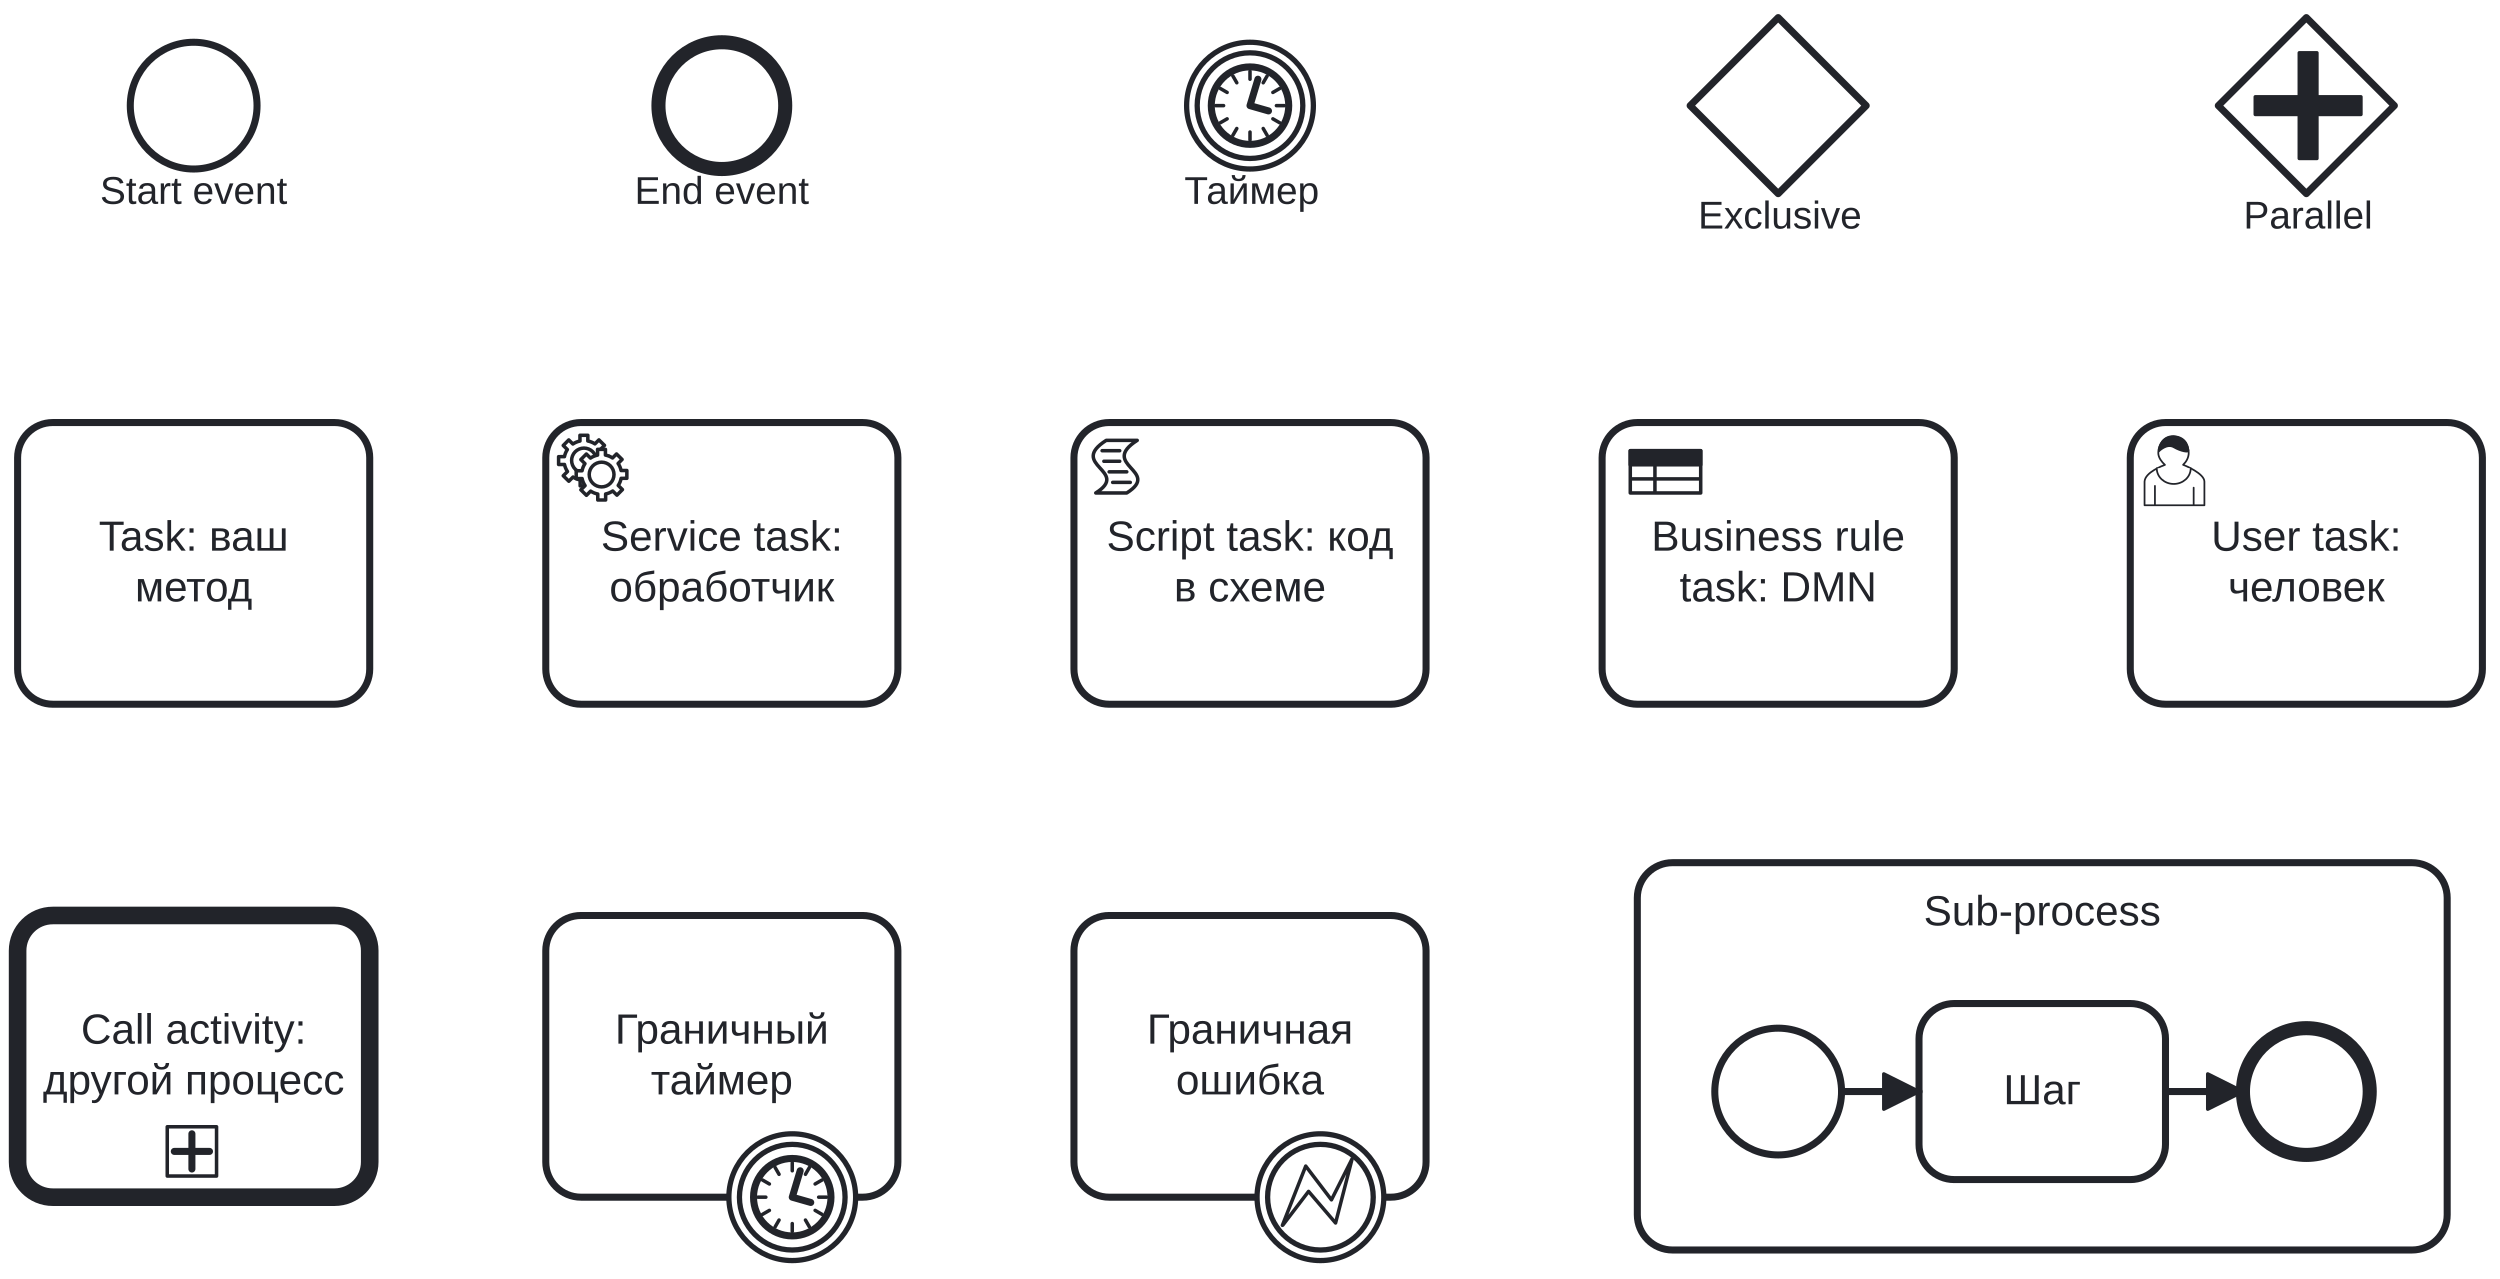
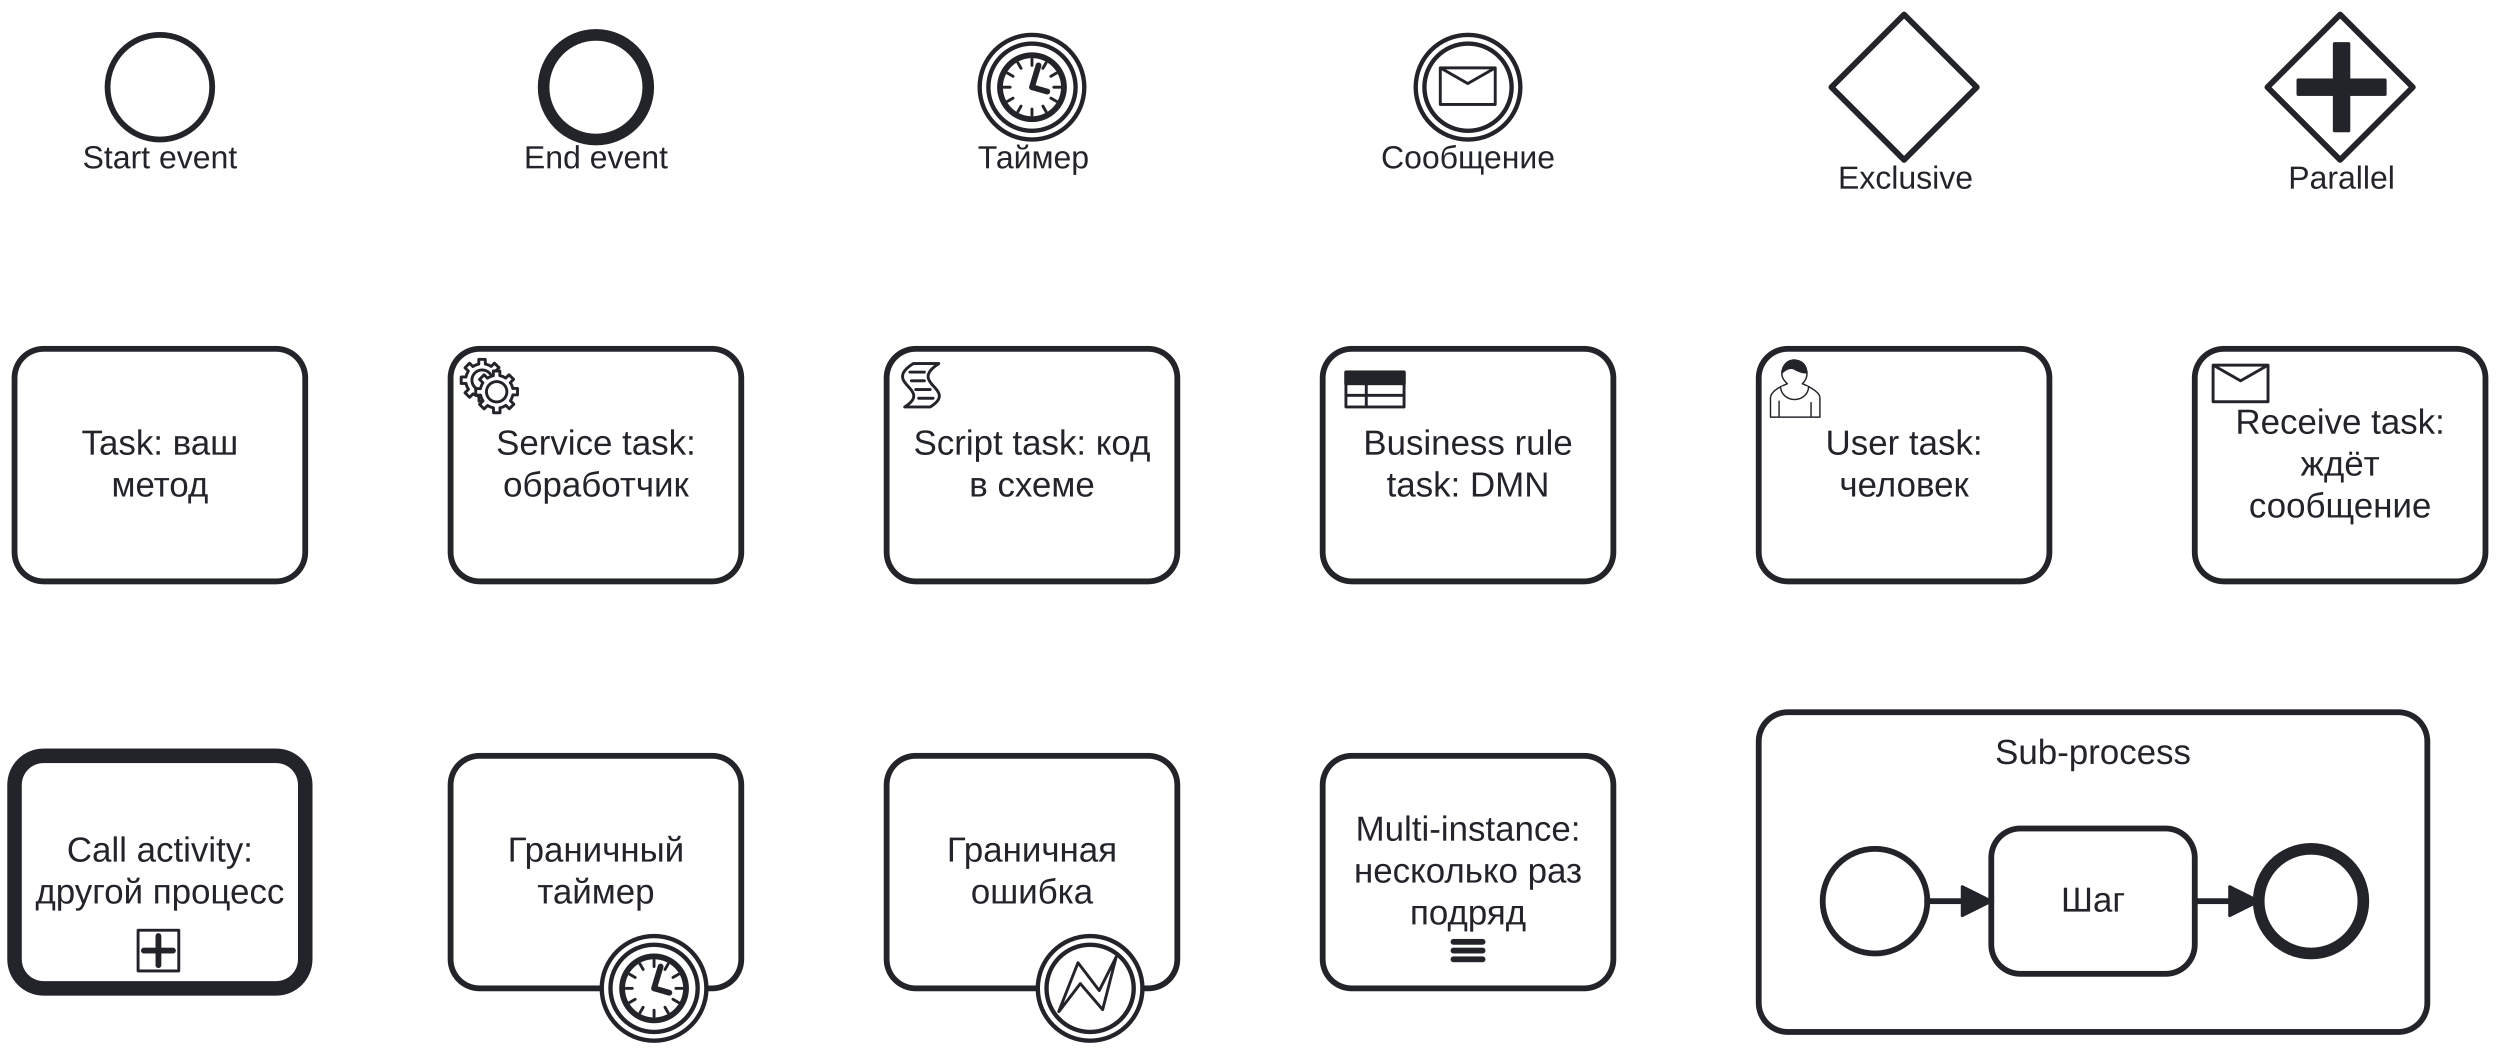
- <svg xmlns="http://www.w3.org/2000/svg" width="710" height="363" viewBox="25 30 710 363" version="1.1">
+ <svg xmlns="http://www.w3.org/2000/svg" width="860" height="363" viewBox="25 30 860 363" version="1.1">
  <rect x="-10000" y="-10000" width="20000" height="20000" fill="#ffffff" />
  <g class="djs-group">
    <g class="djs-element djs-shape" data-element-id="e0" style="display: block;" transform="matrix(1 0 0 1 62 42)">
      <g class="djs-visual">
        <circle cx="18" cy="18" r="18" style="stroke-linecap: round; stroke-linejoin: round; stroke: rgb(34, 36, 42); stroke-width: 2px; fill: white; fill-opacity: 0.95;" />
      </g>
      <rect class="djs-hit djs-hit-all" x="0" y="0" width="36" height="36" style="fill: none; stroke-opacity: 0; stroke: white; stroke-width: 15px;" />
    </g>
  </g>
  <g class="djs-group">
    <g class="djs-element djs-shape" data-element-id="e0_label" style="display: block;" transform="matrix(1 0 0 1 53 78)">
      <g class="djs-visual">
        <text lineHeight="1.2" class="djs-label" style="font-family: Arial, sans-serif; font-size: 11px; font-weight: normal; fill: rgb(34, 36, 42);">
          <tspan x="0.402" y="9.9">Start event</tspan>
        </text>
      </g>
      <rect class="djs-hit djs-hit-all" x="0" y="0" width="54" height="14" style="fill: none; stroke-opacity: 0; stroke: white; stroke-width: 15px;" />
    </g>
  </g>
  <g class="djs-group">
    <g class="djs-element djs-shape" data-element-id="e1" style="display: block;" transform="matrix(1 0 0 1 212 42)">
      <g class="djs-visual">
        <circle cx="18" cy="18" r="18" style="stroke-linecap: round; stroke-linejoin: round; stroke: rgb(34, 36, 42); stroke-width: 4px; fill: white; fill-opacity: 0.95;" />
      </g>
      <rect class="djs-hit djs-hit-all" x="0" y="0" width="36" height="36" style="fill: none; stroke-opacity: 0; stroke: white; stroke-width: 15px;" />
    </g>
  </g>
  <g class="djs-group">
    <g class="djs-element djs-shape" data-element-id="e1_label" style="display: block;" transform="matrix(1 0 0 1 205 78)">
      <g class="djs-visual">
        <text lineHeight="1.2" class="djs-label" style="font-family: Arial, sans-serif; font-size: 11px; font-weight: normal; fill: rgb(34, 36, 42);">
          <tspan x="0.231" y="9.9">End event</tspan>
        </text>
      </g>
      <rect class="djs-hit djs-hit-all" x="0" y="0" width="50" height="14" style="fill: none; stroke-opacity: 0; stroke: white; stroke-width: 15px;" />
    </g>
  </g>
  <g class="djs-group">
    <g class="djs-element djs-shape" data-element-id="e2" style="display: block;" transform="matrix(1 0 0 1 362 42)">
      <g class="djs-visual">
        <circle cx="18" cy="18" r="18" style="stroke-linecap: round; stroke-linejoin: round; stroke: rgb(34, 36, 42); stroke-width: 1.5px; fill: white; fill-opacity: 0.95;" />
        <circle cx="18" cy="18" r="15" style="stroke-linecap: round; stroke-linejoin: round; stroke: rgb(34, 36, 42); stroke-width: 1.5px; fill: none;" />
        <circle cx="18" cy="18" r="11" style="stroke-linecap: round; stroke-linejoin: round; stroke: rgb(34, 36, 42); stroke-width: 2px; fill: white;" />
        <path d="M 18,18 l 2.25,-7.5 m -2.25,7.5 l 5.25,1.5 " style="fill: none; stroke-linecap: round; stroke-linejoin: round; stroke: rgb(34, 36, 42); stroke-width: 2px;" />
        <path transform="rotate(0,18,18)" d="M 18,18 m 0,7.5 l -0,2.25 " style="fill: none; stroke-linecap: round; stroke-linejoin: round; stroke: rgb(34, 36, 42); stroke-width: 1px;" />
        <path transform="rotate(30,18,18)" d="M 18,18 m 0,7.5 l -0,2.25 " style="fill: none; stroke-linecap: round; stroke-linejoin: round; stroke: rgb(34, 36, 42); stroke-width: 1px;" />
        <path transform="rotate(60,18,18)" d="M 18,18 m 0,7.5 l -0,2.25 " style="fill: none; stroke-linecap: round; stroke-linejoin: round; stroke: rgb(34, 36, 42); stroke-width: 1px;" />
        <path transform="rotate(90,18,18)" d="M 18,18 m 0,7.5 l -0,2.25 " style="fill: none; stroke-linecap: round; stroke-linejoin: round; stroke: rgb(34, 36, 42); stroke-width: 1px;" />
        <path transform="rotate(120,18,18)" d="M 18,18 m 0,7.5 l -0,2.25 " style="fill: none; stroke-linecap: round; stroke-linejoin: round; stroke: rgb(34, 36, 42); stroke-width: 1px;" />
        <path transform="rotate(150,18,18)" d="M 18,18 m 0,7.5 l -0,2.25 " style="fill: none; stroke-linecap: round; stroke-linejoin: round; stroke: rgb(34, 36, 42); stroke-width: 1px;" />
        <path transform="rotate(180,18,18)" d="M 18,18 m 0,7.5 l -0,2.25 " style="fill: none; stroke-linecap: round; stroke-linejoin: round; stroke: rgb(34, 36, 42); stroke-width: 1px;" />
        <path transform="rotate(210,18,18)" d="M 18,18 m 0,7.5 l -0,2.25 " style="fill: none; stroke-linecap: round; stroke-linejoin: round; stroke: rgb(34, 36, 42); stroke-width: 1px;" />
        <path transform="rotate(240,18,18)" d="M 18,18 m 0,7.5 l -0,2.25 " style="fill: none; stroke-linecap: round; stroke-linejoin: round; stroke: rgb(34, 36, 42); stroke-width: 1px;" />
        <path transform="rotate(270,18,18)" d="M 18,18 m 0,7.5 l -0,2.25 " style="fill: none; stroke-linecap: round; stroke-linejoin: round; stroke: rgb(34, 36, 42); stroke-width: 1px;" />
        <path transform="rotate(300,18,18)" d="M 18,18 m 0,7.5 l -0,2.25 " style="fill: none; stroke-linecap: round; stroke-linejoin: round; stroke: rgb(34, 36, 42); stroke-width: 1px;" />
        <path transform="rotate(330,18,18)" d="M 18,18 m 0,7.5 l -0,2.25 " style="fill: none; stroke-linecap: round; stroke-linejoin: round; stroke: rgb(34, 36, 42); stroke-width: 1px;" />
      </g>
      <rect class="djs-hit djs-hit-all" x="0" y="0" width="36" height="36" style="fill: none; stroke-opacity: 0; stroke: white; stroke-width: 15px;" />
    </g>
  </g>
  <g class="djs-group">
    <g class="djs-element djs-shape" data-element-id="e2_label" style="display: block;" transform="matrix(1 0 0 1 361 78)">
      <g class="djs-visual">
        <text lineHeight="1.2" class="djs-label" style="font-family: Arial, sans-serif; font-size: 11px; font-weight: normal; fill: rgb(34, 36, 42);">
          <tspan x="0.357" y="9.9">Таймер</tspan>
        </text>
      </g>
      <rect class="djs-hit djs-hit-all" x="0" y="0" width="39" height="14" style="fill: none; stroke-opacity: 0; stroke: white; stroke-width: 15px;" />
    </g>
  </g>
  <g class="djs-group">
-     <g class="djs-element djs-shape" data-element-id="e3" style="display: block;" transform="matrix(1 0 0 1 505 35)">
+     <g class="djs-element djs-shape" data-element-id="e5" style="display: block;" transform="matrix(1 0 0 1 512 42)">
+       <g class="djs-visual">
+         <circle cx="18" cy="18" r="18" style="stroke-linecap: round; stroke-linejoin: round; stroke: rgb(34, 36, 42); stroke-width: 1.5px; fill: white; fill-opacity: 0.95;" />
+         <circle cx="18" cy="18" r="15" style="stroke-linecap: round; stroke-linejoin: round; stroke: rgb(34, 36, 42); stroke-width: 1.5px; fill: none;" />
+         <path d="m 8.46,11.34 l 0,12.6 l 18.9,0 l 0,-12.6 z l 9.45,5.4 l 9.45,-5.4" style="fill: white; stroke-linecap: round; stroke-linejoin: round; stroke: rgb(34, 36, 42); stroke-width: 1px;" />
+       </g>
+       <rect class="djs-hit djs-hit-all" x="0" y="0" width="36" height="36" style="fill: none; stroke-opacity: 0; stroke: white; stroke-width: 15px;" />
+     </g>
+   </g>
+   <g class="djs-group">
+     <g class="djs-element djs-shape" data-element-id="e5_label" style="display: block;" transform="matrix(1 0 0 1 500 78)">
+       <g class="djs-visual">
+         <text lineHeight="1.2" class="djs-label" style="font-family: Arial, sans-serif; font-size: 11px; font-weight: normal; fill: rgb(34, 36, 42);">
+           <tspan x="0.07" y="9.9">Сообщение</tspan>
+         </text>
+       </g>
+       <rect class="djs-hit djs-hit-all" x="0" y="0" width="60" height="14" style="fill: none; stroke-opacity: 0; stroke: white; stroke-width: 15px;" />
+     </g>
+   </g>
+   <g class="djs-group">
+     <g class="djs-element djs-shape" data-element-id="e3" style="display: block;" transform="matrix(1 0 0 1 655 35)">
      <g class="djs-visual">
        <polygon points="25,0 50,25 25,50 0,25" style="stroke-linecap: round; stroke-linejoin: round; stroke: rgb(34, 36, 42); stroke-width: 2px; fill: white; fill-opacity: 0.95;" />
      </g>
      <rect class="djs-hit djs-hit-all" x="0" y="0" width="50" height="50" style="fill: none; stroke-opacity: 0; stroke: white; stroke-width: 15px;" />
    </g>
  </g>
  <g class="djs-group">
-     <g class="djs-element djs-shape" data-element-id="e3_label" style="display: block;" transform="matrix(1 0 0 1 507 85)">
+     <g class="djs-element djs-shape" data-element-id="e3_label" style="display: block;" transform="matrix(1 0 0 1 657 85)">
      <g class="djs-visual">
        <text lineHeight="1.2" class="djs-label" style="font-family: Arial, sans-serif; font-size: 11px; font-weight: normal; fill: rgb(34, 36, 42);">
          <tspan x="0.27" y="9.9">Exclusive</tspan>
        </text>
      </g>
      <rect class="djs-hit djs-hit-all" x="0" y="0" width="47" height="14" style="fill: none; stroke-opacity: 0; stroke: white; stroke-width: 15px;" />
    </g>
  </g>
  <g class="djs-group">
-     <g class="djs-element djs-shape" data-element-id="e4" style="display: block;" transform="matrix(1 0 0 1 655 35)">
+     <g class="djs-element djs-shape" data-element-id="e4" style="display: block;" transform="matrix(1 0 0 1 805 35)">
      <g class="djs-visual">
        <polygon points="25,0 50,25 25,50 0,25" style="stroke-linecap: round; stroke-linejoin: round; stroke: rgb(34, 36, 42); stroke-width: 2px; fill: white; fill-opacity: 0.95;" />
        <path d="m 23,10 0,12.5 -12.5,0 0,5 12.5,0 0,12.5 5,0 0,-12.5 12.5,0 0,-5 -12.5,0 0,-12.5 -5,0 z" style="fill: rgb(34, 36, 42); stroke-linecap: round; stroke-linejoin: round; stroke: rgb(34, 36, 42); stroke-width: 1px;" />
      </g>
      <rect class="djs-hit djs-hit-all" x="0" y="0" width="50" height="50" style="fill: none; stroke-opacity: 0; stroke: white; stroke-width: 15px;" />
    </g>
  </g>
  <g class="djs-group">
-     <g class="djs-element djs-shape" data-element-id="e4_label" style="display: block;" transform="matrix(1 0 0 1 662 85)">
+     <g class="djs-element djs-shape" data-element-id="e4_label" style="display: block;" transform="matrix(1 0 0 1 812 85)">
      <g class="djs-visual">
        <text lineHeight="1.2" class="djs-label" style="font-family: Arial, sans-serif; font-size: 11px; font-weight: normal; fill: rgb(34, 36, 42);">
          <tspan x="0.158" y="9.9">Parallel</tspan>
        </text>
      </g>
      <rect class="djs-hit djs-hit-all" x="0" y="0" width="37" height="14" style="fill: none; stroke-opacity: 0; stroke: white; stroke-width: 15px;" />
    </g>
  </g>
  <g class="djs-group">
    <g class="djs-element djs-shape" data-element-id="t0" style="display: block;" transform="matrix(1 0 0 1 30 150)">
      <g class="djs-visual">
        <rect x="0" y="0" width="100" height="80" rx="10" ry="10" style="stroke-linecap: round; stroke-linejoin: round; stroke: rgb(34, 36, 42); stroke-width: 2px; fill: white; fill-opacity: 0.95;" />
        <text lineHeight="1.2" class="djs-label" style="font-family: Arial, sans-serif; font-size: 12px; font-weight: normal; fill: rgb(34, 36, 42);">
          <tspan x="23.059" y="36.4">Task: ваш </tspan>
          <tspan x="33.351" y="50.8">метод</tspan>
        </text>
      </g>
      <rect class="djs-hit djs-hit-all" x="0" y="0" width="100" height="80" style="fill: none; stroke-opacity: 0; stroke: white; stroke-width: 15px;" />
    </g>
  </g>
  <g class="djs-group">
    <g class="djs-element djs-shape" data-element-id="t1" style="display: block;" transform="matrix(1 0 0 1 180 150)">
      <g class="djs-visual">
        <rect x="0" y="0" width="100" height="80" rx="10" ry="10" style="stroke-linecap: round; stroke-linejoin: round; stroke: rgb(34, 36, 42); stroke-width: 2px; fill: white; fill-opacity: 0.95;" />
        <text lineHeight="1.2" class="djs-label" style="font-family: Arial, sans-serif; font-size: 12px; font-weight: normal; fill: rgb(34, 36, 42);">
          <tspan x="15.655" y="36.4">Service task: </tspan>
          <tspan x="18.061" y="50.8">обработчик</tspan>
        </text>
        <circle cx="5" cy="5" r="5" transform="translate(6, 6)" style="stroke-linecap: round; stroke-linejoin: round; stroke: none; stroke-width: 2px; fill: white;" />
        <path d="m 12,18 v -1.713 c 0.352,-0.07 0.704,-0.178 1.048,-0.321 0.344,-0.145 0.666,-0.321 0.966,-0.521 l 1.194,1.18 1.567,-1.577 -1.195,-1.18 c 0.403,-0.614 0.683,-1.299 0.825,-2.018 l 1.622,-0.01 v -2.22 l -1.637,0.01 c -0.073,-0.352 -0.178,-0.7 -0.324,-1.044 -0.145,-0.344 -0.321,-0.664 -0.523,-0.962 l 1.131,-1.136 -1.583,-1.563 -1.13,1.136 c -0.614,-0.401 -1.303,-0.681 -2.023,-0.822 l 0.009,-1.619 h -2.241 l 0.004,1.631 c -0.354,0.074 -0.705,0.18 -1.05,0.324 -0.344,0.144 -0.665,0.321 -0.964,0.52 l -1.17,-1.158 -1.567,1.579 1.168,1.157 c -0.403,0.613 -0.683,1.298 -0.825,2.017 l -1.659,0.003 v 2.222 l 1.672,-0.006 c 0.073,0.351 0.18,0.702 0.324,1.045 0.145,0.344 0.321,0.664 0.523,0.961 l -1.199,1.197 1.584,1.56 1.196,-1.193 c 0.614,0.403 1.303,0.682 2.023,0.823 l 7.19e-4,1.699 h 2.227 z m 0.221,-3.996 c -1.789,0.75 -3.858,-0.093 -4.61,-1.874 -0.752,-1.783 0.091,-3.846 1.88,-4.596 1.788,-0.749 3.857,0.093 4.609,1.874 0.752,1.782 -0.091,3.846 -1.88,4.596 z" style="fill: white; stroke-linecap: round; stroke-linejoin: round; stroke: rgb(34, 36, 42); stroke-width: 1px;" />
        <circle cx="5" cy="5" r="5" transform="translate(11, 10)" style="stroke-linecap: round; stroke-linejoin: round; stroke: none; stroke-width: 2px; fill: white;" />
        <path d="m 17,22 v -1.713 c 0.352,-0.07 0.704,-0.178 1.048,-0.321 0.344,-0.145 0.666,-0.321 0.966,-0.521 l 1.194,1.18 1.567,-1.577 -1.195,-1.18 c 0.403,-0.614 0.683,-1.299 0.825,-2.018 l 1.622,-0.01 v -2.22 l -1.637,0.01 c -0.073,-0.352 -0.178,-0.7 -0.324,-1.044 -0.145,-0.344 -0.321,-0.664 -0.523,-0.962 l 1.131,-1.136 -1.583,-1.563 -1.13,1.136 c -0.614,-0.401 -1.303,-0.681 -2.023,-0.822 l 0.009,-1.619 h -2.241 l 0.004,1.631 c -0.354,0.074 -0.705,0.18 -1.05,0.324 -0.344,0.144 -0.665,0.321 -0.964,0.52 l -1.17,-1.158 -1.567,1.579 1.168,1.157 c -0.403,0.613 -0.683,1.298 -0.825,2.017 l -1.659,0.003 v 2.222 l 1.672,-0.006 c 0.073,0.351 0.18,0.702 0.324,1.045 0.145,0.344 0.321,0.664 0.523,0.961 l -1.199,1.197 1.584,1.56 1.196,-1.193 c 0.614,0.403 1.303,0.682 2.023,0.823 l 7.19e-4,1.699 h 2.227 z m 0.221,-3.996 c -1.789,0.75 -3.858,-0.093 -4.61,-1.874 -0.752,-1.783 0.091,-3.846 1.88,-4.596 1.788,-0.749 3.857,0.093 4.609,1.874 0.752,1.782 -0.091,3.846 -1.88,4.596 z" style="fill: white; stroke-linecap: round; stroke-linejoin: round; stroke: rgb(34, 36, 42); stroke-width: 1px;" />
      </g>
      <rect class="djs-hit djs-hit-all" x="0" y="0" width="100" height="80" style="fill: none; stroke-opacity: 0; stroke: white; stroke-width: 15px;" />
    </g>
  </g>
  <g class="djs-group">
    <g class="djs-element djs-shape" data-element-id="t2" style="display: block;" transform="matrix(1 0 0 1 330 150)">
      <g class="djs-visual">
        <rect x="0" y="0" width="100" height="80" rx="10" ry="10" style="stroke-linecap: round; stroke-linejoin: round; stroke: rgb(34, 36, 42); stroke-width: 2px; fill: white; fill-opacity: 0.95;" />
        <text lineHeight="1.2" class="djs-label" style="font-family: Arial, sans-serif; font-size: 12px; font-weight: normal; fill: rgb(34, 36, 42);">
          <tspan x="9.26" y="36.4">Script task: код</tspan>
          <tspan x="28.414" y="50.8">в схеме</tspan>
        </text>
        <path d="m 15,20 c 9.967,-6.273 -8.001,-7.919 2.969,-14.938 l -8.803,0 c -10.97,7.019 6.998,8.665 -2.969,14.938 z m -7,-12 l 5,0 m -4.5,3 l 4.5,0 m -3,3 l 5,0m -4,3 l 5,0" style="fill: white; stroke-linecap: round; stroke-linejoin: round; stroke: rgb(34, 36, 42); stroke-width: 1px;" />
      </g>
      <rect class="djs-hit djs-hit-all" x="0" y="0" width="100" height="80" style="fill: none; stroke-opacity: 0; stroke: white; stroke-width: 15px;" />
    </g>
  </g>
  <g class="djs-group">
    <g class="djs-element djs-shape" data-element-id="t3" style="display: block;" transform="matrix(1 0 0 1 480 150)">
      <g class="djs-visual">
        <rect x="0" y="0" width="100" height="80" rx="10" ry="10" style="stroke-linecap: round; stroke-linejoin: round; stroke: rgb(34, 36, 42); stroke-width: 2px; fill: white; fill-opacity: 0.95;" />
        <text lineHeight="1.2" class="djs-label" style="font-family: Arial, sans-serif; font-size: 12px; font-weight: normal; fill: rgb(34, 36, 42);">
          <tspan x="13.982" y="36.4">Business rule </tspan>
          <tspan x="21.998" y="50.8">task: DMN</tspan>
        </text>
        <path d="m 8,8 0,12 20,0 0,-12 zm 0,8 l 20,0 m -13,-4 l 0,8" style="fill: white; stroke-linecap: round; stroke-linejoin: round; stroke: rgb(34, 36, 42); stroke-width: 1px;" />
        <path d="m 8,8 0,4 20,0 0,-4 z" style="fill: rgb(34, 36, 42); stroke-linecap: round; stroke-linejoin: round; stroke: rgb(34, 36, 42); stroke-width: 1px;" />
      </g>
      <rect class="djs-hit djs-hit-all" x="0" y="0" width="100" height="80" style="fill: none; stroke-opacity: 0; stroke: white; stroke-width: 15px;" />
    </g>
  </g>
  <g class="djs-group">
    <g class="djs-element djs-shape" data-element-id="t4" style="display: block;" transform="matrix(1 0 0 1 630 150)">
      <g class="djs-visual">
        <rect x="0" y="0" width="100" height="80" rx="10" ry="10" style="stroke-linecap: round; stroke-linejoin: round; stroke: rgb(34, 36, 42); stroke-width: 2px; fill: white; fill-opacity: 0.95;" />
        <text lineHeight="1.2" class="djs-label" style="font-family: Arial, sans-serif; font-size: 12px; font-weight: normal; fill: rgb(34, 36, 42);">
          <tspan x="22.994" y="36.4">User task: </tspan>
          <tspan x="27.749" y="50.8">человек</tspan>
        </text>
        <path d="m 15,12 c 0.909,-0.845 1.594,-2.049 1.594,-3.385 0,-2.554 -1.805,-4.622 -4.357,-4.622 -2.552,0 -4.288,2.068 -4.288,4.622 0,1.348 0.974,2.562 1.896,3.405 -0.529,0.187 -5.669,2.097 -5.794,4.756 v 6.718 h 17 v -6.718 c 0,-2.298 -5.528,-4.595 -6.051,-4.776 zm -8,6 l 0,5.5 m 11,0 l 0,-5" style="fill: white; stroke-linecap: round; stroke-linejoin: round; stroke: rgb(34, 36, 42); stroke-width: 0.5px;" />
        <path d="m 15,12 m 2.162,1.009 c 0,2.447 -2.158,4.431 -4.821,4.431 -2.665,0 -4.822,-1.981 -4.822,-4.431 " style="fill: white; stroke-linecap: round; stroke-linejoin: round; stroke: rgb(34, 36, 42); stroke-width: 0.5px;" />
        <path d="m 15,12 m -6.9,-3.80 c 0,0 2.251,-2.358 4.274,-1.177 2.024,1.181 4.221,1.537 4.124,0.965 -0.098,-0.57 -0.117,-3.791 -4.191,-4.136 -3.575,0.001 -4.208,3.367 -4.207,4.348 z" style="fill: rgb(34, 36, 42); stroke-linecap: round; stroke-linejoin: round; stroke: rgb(34, 36, 42); stroke-width: 0.5px;" />
      </g>
      <rect class="djs-hit djs-hit-all" x="0" y="0" width="100" height="80" style="fill: none; stroke-opacity: 0; stroke: white; stroke-width: 15px;" />
    </g>
  </g>
  <g class="djs-group">
+     <g class="djs-element djs-shape" data-element-id="t5" style="display: block;" transform="matrix(1 0 0 1 780 150)">
+       <g class="djs-visual">
+         <rect x="0" y="0" width="100" height="80" rx="10" ry="10" style="stroke-linecap: round; stroke-linejoin: round; stroke: rgb(34, 36, 42); stroke-width: 2px; fill: white; fill-opacity: 0.95;" />
+         <text lineHeight="1.2" class="djs-label" style="font-family: Arial, sans-serif; font-size: 12px; font-weight: normal; fill: rgb(34, 36, 42);">
+           <tspan x="13.985" y="29.2">Receive task: </tspan>
+           <tspan x="36.4" y="43.6">ждёт </tspan>
+           <tspan x="18.614" y="58">сообщение</tspan>
+         </text>
+         <path d="m 6.3,5.6 l 0,12.6 l 18.9,0 l 0,-12.6 z l 9.45,5.4 l 9.45,-5.4" style="fill: white; stroke-linecap: round; stroke-linejoin: round; stroke: rgb(34, 36, 42); stroke-width: 1px;" />
+       </g>
+       <rect class="djs-hit djs-hit-all" x="0" y="0" width="100" height="80" style="fill: none; stroke-opacity: 0; stroke: white; stroke-width: 15px;" />
+     </g>
+   </g>
+   <g class="djs-group">
    <g class="djs-element djs-shape" data-element-id="c1" style="display: block;" transform="matrix(1 0 0 1 30 290)">
      <g class="djs-visual">
        <rect x="0" y="0" width="100" height="80" rx="10" ry="10" style="stroke-linecap: round; stroke-linejoin: round; stroke: rgb(34, 36, 42); stroke-width: 5px; fill: white; fill-opacity: 0.95;" />
        <text lineHeight="1.2" class="djs-label" style="font-family: Arial, sans-serif; font-size: 12px; font-weight: normal; fill: rgb(34, 36, 42);">
          <tspan x="17.993" y="36.4">Call activity: </tspan>
          <tspan x="7.188" y="50.8">другой процесс</tspan>
        </text>
        <rect x="0" y="0" width="14" height="14" rx="0" ry="0" style="stroke-linecap: round; stroke-linejoin: round; stroke: rgb(34, 36, 42); stroke-width: 1px; fill: white;" transform="matrix(1 0 0 1 42.5 60)" />
        <path data-marker="sub-process" d="m42.5,60 m 7,2 l 0,10 m -5,-5 l 10,0" style="fill: white; stroke-linecap: round; stroke-linejoin: round; stroke: rgb(34, 36, 42); stroke-width: 2px;" />
      </g>
      <rect class="djs-hit djs-hit-all" x="0" y="0" width="100" height="80" style="fill: none; stroke-opacity: 0; stroke: white; stroke-width: 15px;" />
    </g>
  </g>
  <g class="djs-group">
    <g class="djs-element djs-shape" data-element-id="b1" style="display: block;" transform="matrix(1 0 0 1 180 290)">
      <g class="djs-visual">
        <rect x="0" y="0" width="100" height="80" rx="10" ry="10" style="stroke-linecap: round; stroke-linejoin: round; stroke: rgb(34, 36, 42); stroke-width: 2px; fill: white; fill-opacity: 0.95;" />
        <text lineHeight="1.2" class="djs-label" style="font-family: Arial, sans-serif; font-size: 12px; font-weight: normal; fill: rgb(34, 36, 42);">
          <tspan x="19.646" y="36.4">Граничный </tspan>
          <tspan x="29.832" y="50.8">таймер</tspan>
        </text>
      </g>
      <rect class="djs-hit djs-hit-all" x="0" y="0" width="100" height="80" style="fill: none; stroke-opacity: 0; stroke: white; stroke-width: 15px;" />
    </g>
  </g>
  <g class="djs-group">
    <g class="djs-element djs-shape" data-element-id="b2" style="display: block;" transform="matrix(1 0 0 1 330 290)">
      <g class="djs-visual">
        <rect x="0" y="0" width="100" height="80" rx="10" ry="10" style="stroke-linecap: round; stroke-linejoin: round; stroke: rgb(34, 36, 42); stroke-width: 2px; fill: white; fill-opacity: 0.95;" />
        <text lineHeight="1.2" class="djs-label" style="font-family: Arial, sans-serif; font-size: 12px; font-weight: normal; fill: rgb(34, 36, 42);">
          <tspan x="20.724" y="36.4">Граничная </tspan>
          <tspan x="28.968" y="50.8">ошибка</tspan>
        </text>
      </g>
      <rect class="djs-hit djs-hit-all" x="0" y="0" width="100" height="80" style="fill: none; stroke-opacity: 0; stroke: white; stroke-width: 15px;" />
    </g>
  </g>
  <g class="djs-group">
-     <g class="djs-element djs-shape" data-element-id="s1" style="display: block;" transform="matrix(1 0 0 1 490 275)">
+     <g class="djs-element djs-shape" data-element-id="l1" style="display: block;" transform="matrix(1 0 0 1 480 290)">
+       <g class="djs-visual">
+         <rect x="0" y="0" width="100" height="80" rx="10" ry="10" style="stroke-linecap: round; stroke-linejoin: round; stroke: rgb(34, 36, 42); stroke-width: 2px; fill: white; fill-opacity: 0.95;" />
+         <text lineHeight="1.2" class="djs-label" style="font-family: Arial, sans-serif; font-size: 12px; font-weight: normal; fill: rgb(34, 36, 42);">
+           <tspan x="11.319" y="29.2">Multi-instance:</tspan>
+           <tspan x="10.771" y="43.6">несколько раз </tspan>
+           <tspan x="30.025" y="58">подряд</tspan>
+         </text>
+         <path data-marker="sequential" d="m45,61 m 0,3 l 10,0 m -10,3 l 10,0 m -10,3 l 10,0" style="fill: white; stroke-linecap: round; stroke-linejoin: round; stroke: rgb(34, 36, 42); stroke-width: 2px;" />
+       </g>
+       <rect class="djs-hit djs-hit-all" x="0" y="0" width="100" height="80" style="fill: none; stroke-opacity: 0; stroke: white; stroke-width: 15px;" />
+     </g>
+   </g>
+   <g class="djs-group">
+     <g class="djs-element djs-shape" data-element-id="s1" style="display: block;" transform="matrix(1 0 0 1 630 275)">
      <g class="djs-visual">
        <rect x="0" y="0" width="230" height="110" rx="10" ry="10" style="stroke-linecap: round; stroke-linejoin: round; stroke: rgb(34, 36, 42); stroke-width: 2px; fill: white; fill-opacity: 0.95;" />
        <text lineHeight="1.2" class="djs-label" style="font-family: Arial, sans-serif; font-size: 12px; font-weight: normal; fill: rgb(34, 36, 42);">
          <tspan x="81.317" y="17.8">Sub-process</tspan>
        </text>
      </g>
      <rect class="djs-hit djs-hit-all" x="0" y="0" width="230" height="110" style="fill: none; stroke-opacity: 0; stroke: white; stroke-width: 15px;" />
    </g>
    <g class="djs-children">
      <g class="djs-group">
-         <g class="djs-element djs-shape" data-element-id="s1a" style="display: block;" transform="matrix(1 0 0 1 512 322)">
+         <g class="djs-element djs-shape" data-element-id="s1a" style="display: block;" transform="matrix(1 0 0 1 652 322)">
          <g class="djs-visual">
            <circle cx="18" cy="18" r="18" style="stroke-linecap: round; stroke-linejoin: round; stroke: rgb(34, 36, 42); stroke-width: 2px; fill: white; fill-opacity: 0.95;" />
          </g>
          <rect class="djs-hit djs-hit-all" x="0" y="0" width="36" height="36" style="fill: none; stroke-opacity: 0; stroke: white; stroke-width: 15px;" />
        </g>
      </g>
      <g class="djs-group">
-         <g class="djs-element djs-shape" data-element-id="s1b" style="display: block;" transform="matrix(1 0 0 1 570 315)">
+         <g class="djs-element djs-shape" data-element-id="s1b" style="display: block;" transform="matrix(1 0 0 1 710 315)">
          <g class="djs-visual">
            <rect x="0" y="0" width="70" height="50" rx="10" ry="10" style="stroke-linecap: round; stroke-linejoin: round; stroke: rgb(34, 36, 42); stroke-width: 2px; fill: white; fill-opacity: 0.95;" />
            <text lineHeight="1.2" class="djs-label" style="font-family: Arial, sans-serif; font-size: 12px; font-weight: normal; fill: rgb(34, 36, 42);">
              <tspan x="23.976" y="28.6">Шаг</tspan>
            </text>
          </g>
          <rect class="djs-hit djs-hit-all" x="0" y="0" width="70" height="50" style="fill: none; stroke-opacity: 0; stroke: white; stroke-width: 15px;" />
        </g>
      </g>
      <g class="djs-group">
-         <g class="djs-element djs-shape" data-element-id="s1c" style="display: block;" transform="matrix(1 0 0 1 662 322)">
+         <g class="djs-element djs-shape" data-element-id="s1c" style="display: block;" transform="matrix(1 0 0 1 802 322)">
          <g class="djs-visual">
            <circle cx="18" cy="18" r="18" style="stroke-linecap: round; stroke-linejoin: round; stroke: rgb(34, 36, 42); stroke-width: 4px; fill: white; fill-opacity: 0.95;" />
          </g>
          <rect class="djs-hit djs-hit-all" x="0" y="0" width="36" height="36" style="fill: none; stroke-opacity: 0; stroke: white; stroke-width: 15px;" />
        </g>
      </g>
    </g>
  </g>
  <g class="djs-group">
    <g class="djs-element djs-shape" data-element-id="b2e" style="display: block;" transform="matrix(1 0 0 1 382 352)">
      <g class="djs-visual">
        <circle cx="18" cy="18" r="18" style="stroke-linecap: round; stroke-linejoin: round; stroke: rgb(34, 36, 42); stroke-width: 1.5px; fill: white; fill-opacity: 1;" />
        <circle cx="18" cy="18" r="15" style="stroke-linecap: round; stroke-linejoin: round; stroke: rgb(34, 36, 42); stroke-width: 1.5px; fill: none; fill-opacity: 1;" />
        <path d="m 7.2,25.992 0.094,-0.025 7.339,-9.611 7.667,8.966 4.7,-18.22 -5.871,11.65 -7.3,-9.585 z" style="fill: white; stroke-linecap: round; stroke-linejoin: round; stroke: rgb(34, 36, 42); stroke-width: 1px;" />
      </g>
      <rect class="djs-hit djs-hit-all" x="0" y="0" width="36" height="36" style="fill: none; stroke-opacity: 0; stroke: white; stroke-width: 15px;" />
    </g>
  </g>
  <g class="djs-group">
    <g class="djs-element djs-shape" data-element-id="b1t" style="display: block;" transform="matrix(1 0 0 1 232 352)">
      <g class="djs-visual">
        <circle cx="18" cy="18" r="18" style="stroke-linecap: round; stroke-linejoin: round; stroke: rgb(34, 36, 42); stroke-width: 1.5px; fill: white; fill-opacity: 1;" />
        <circle cx="18" cy="18" r="15" style="stroke-linecap: round; stroke-linejoin: round; stroke: rgb(34, 36, 42); stroke-width: 1.5px; fill: none; fill-opacity: 1;" />
        <circle cx="18" cy="18" r="11" style="stroke-linecap: round; stroke-linejoin: round; stroke: rgb(34, 36, 42); stroke-width: 2px; fill: white;" />
        <path d="M 18,18 l 2.25,-7.5 m -2.25,7.5 l 5.25,1.5 " style="fill: none; stroke-linecap: round; stroke-linejoin: round; stroke: rgb(34, 36, 42); stroke-width: 2px;" />
        <path transform="rotate(0,18,18)" d="M 18,18 m 0,7.5 l -0,2.25 " style="fill: none; stroke-linecap: round; stroke-linejoin: round; stroke: rgb(34, 36, 42); stroke-width: 1px;" />
        <path transform="rotate(30,18,18)" d="M 18,18 m 0,7.5 l -0,2.25 " style="fill: none; stroke-linecap: round; stroke-linejoin: round; stroke: rgb(34, 36, 42); stroke-width: 1px;" />
        <path transform="rotate(60,18,18)" d="M 18,18 m 0,7.5 l -0,2.25 " style="fill: none; stroke-linecap: round; stroke-linejoin: round; stroke: rgb(34, 36, 42); stroke-width: 1px;" />
        <path transform="rotate(90,18,18)" d="M 18,18 m 0,7.5 l -0,2.25 " style="fill: none; stroke-linecap: round; stroke-linejoin: round; stroke: rgb(34, 36, 42); stroke-width: 1px;" />
        <path transform="rotate(120,18,18)" d="M 18,18 m 0,7.5 l -0,2.25 " style="fill: none; stroke-linecap: round; stroke-linejoin: round; stroke: rgb(34, 36, 42); stroke-width: 1px;" />
        <path transform="rotate(150,18,18)" d="M 18,18 m 0,7.5 l -0,2.25 " style="fill: none; stroke-linecap: round; stroke-linejoin: round; stroke: rgb(34, 36, 42); stroke-width: 1px;" />
        <path transform="rotate(180,18,18)" d="M 18,18 m 0,7.5 l -0,2.25 " style="fill: none; stroke-linecap: round; stroke-linejoin: round; stroke: rgb(34, 36, 42); stroke-width: 1px;" />
        <path transform="rotate(210,18,18)" d="M 18,18 m 0,7.5 l -0,2.25 " style="fill: none; stroke-linecap: round; stroke-linejoin: round; stroke: rgb(34, 36, 42); stroke-width: 1px;" />
        <path transform="rotate(240,18,18)" d="M 18,18 m 0,7.5 l -0,2.25 " style="fill: none; stroke-linecap: round; stroke-linejoin: round; stroke: rgb(34, 36, 42); stroke-width: 1px;" />
        <path transform="rotate(270,18,18)" d="M 18,18 m 0,7.5 l -0,2.25 " style="fill: none; stroke-linecap: round; stroke-linejoin: round; stroke: rgb(34, 36, 42); stroke-width: 1px;" />
        <path transform="rotate(300,18,18)" d="M 18,18 m 0,7.5 l -0,2.25 " style="fill: none; stroke-linecap: round; stroke-linejoin: round; stroke: rgb(34, 36, 42); stroke-width: 1px;" />
        <path transform="rotate(330,18,18)" d="M 18,18 m 0,7.5 l -0,2.25 " style="fill: none; stroke-linecap: round; stroke-linejoin: round; stroke: rgb(34, 36, 42); stroke-width: 1px;" />
      </g>
      <rect class="djs-hit djs-hit-all" x="0" y="0" width="36" height="36" style="fill: none; stroke-opacity: 0; stroke: white; stroke-width: 15px;" />
    </g>
  </g>
  <g class="djs-group">
    <g class="djs-element djs-connection" data-element-id="sf1" style="display: block;">
      <g class="djs-visual">
        <defs>
-           <marker id="marker-8kmc2ifn6cq61jyj7okti3auq" viewBox="0 0 20 20" refX="11" refY="10" markerWidth="10" markerHeight="10" orient="auto">
+           <marker id="marker-dv8rjb7m4a5lxnt54s3dy8o0j" viewBox="0 0 20 20" refX="11" refY="10" markerWidth="10" markerHeight="10" orient="auto">
            <path d="M 1 5 L 11 10 L 1 15 Z" style="stroke-linecap: round; stroke-linejoin: round; stroke: rgb(34, 36, 42); stroke-width: 1px; fill: rgb(34, 36, 42);" />
          </marker>
        </defs>
-         <path data-corner-radius="5" style="fill: none; stroke-linecap: round; stroke-linejoin: round; stroke: rgb(34, 36, 42); stroke-width: 2px; marker-end: url('#marker-8kmc2ifn6cq61jyj7okti3auq');" d="M548,340L570,340" />
-       </g>
-       <path d="M548,340L570,340" class="djs-hit djs-hit-stroke" style="fill: none; stroke-opacity: 0; stroke: white; stroke-width: 15px;" />
+         <path data-corner-radius="5" style="fill: none; stroke-linecap: round; stroke-linejoin: round; stroke: rgb(34, 36, 42); stroke-width: 2px; marker-end: url('#marker-dv8rjb7m4a5lxnt54s3dy8o0j');" d="M688,340L710,340" />
+       </g>
+       <path d="M688,340L710,340" class="djs-hit djs-hit-stroke" style="fill: none; stroke-opacity: 0; stroke: white; stroke-width: 15px;" />
    </g>
  </g>
  <g class="djs-group">
    <g class="djs-element djs-connection" data-element-id="sf2" style="display: block;">
      <g class="djs-visual">
        <defs>
-           <marker id="marker-evnxj5s82tg5b6wodyl4agyhj" viewBox="0 0 20 20" refX="11" refY="10" markerWidth="10" markerHeight="10" orient="auto">
+           <marker id="marker-2bz5cx4c2q135wnwjh0cf26ib" viewBox="0 0 20 20" refX="11" refY="10" markerWidth="10" markerHeight="10" orient="auto">
            <path d="M 1 5 L 11 10 L 1 15 Z" style="stroke-linecap: round; stroke-linejoin: round; stroke: rgb(34, 36, 42); stroke-width: 1px; fill: rgb(34, 36, 42);" />
          </marker>
        </defs>
-         <path data-corner-radius="5" style="fill: none; stroke-linecap: round; stroke-linejoin: round; stroke: rgb(34, 36, 42); stroke-width: 2px; marker-end: url('#marker-evnxj5s82tg5b6wodyl4agyhj');" d="M640,340L662,340" />
-       </g>
-       <path d="M640,340L662,340" class="djs-hit djs-hit-stroke" style="fill: none; stroke-opacity: 0; stroke: white; stroke-width: 15px;" />
+         <path data-corner-radius="5" style="fill: none; stroke-linecap: round; stroke-linejoin: round; stroke: rgb(34, 36, 42); stroke-width: 2px; marker-end: url('#marker-2bz5cx4c2q135wnwjh0cf26ib');" d="M780,340L802,340" />
+       </g>
+       <path d="M780,340L802,340" class="djs-hit djs-hit-stroke" style="fill: none; stroke-opacity: 0; stroke: white; stroke-width: 15px;" />
    </g>
  </g>
</svg>
